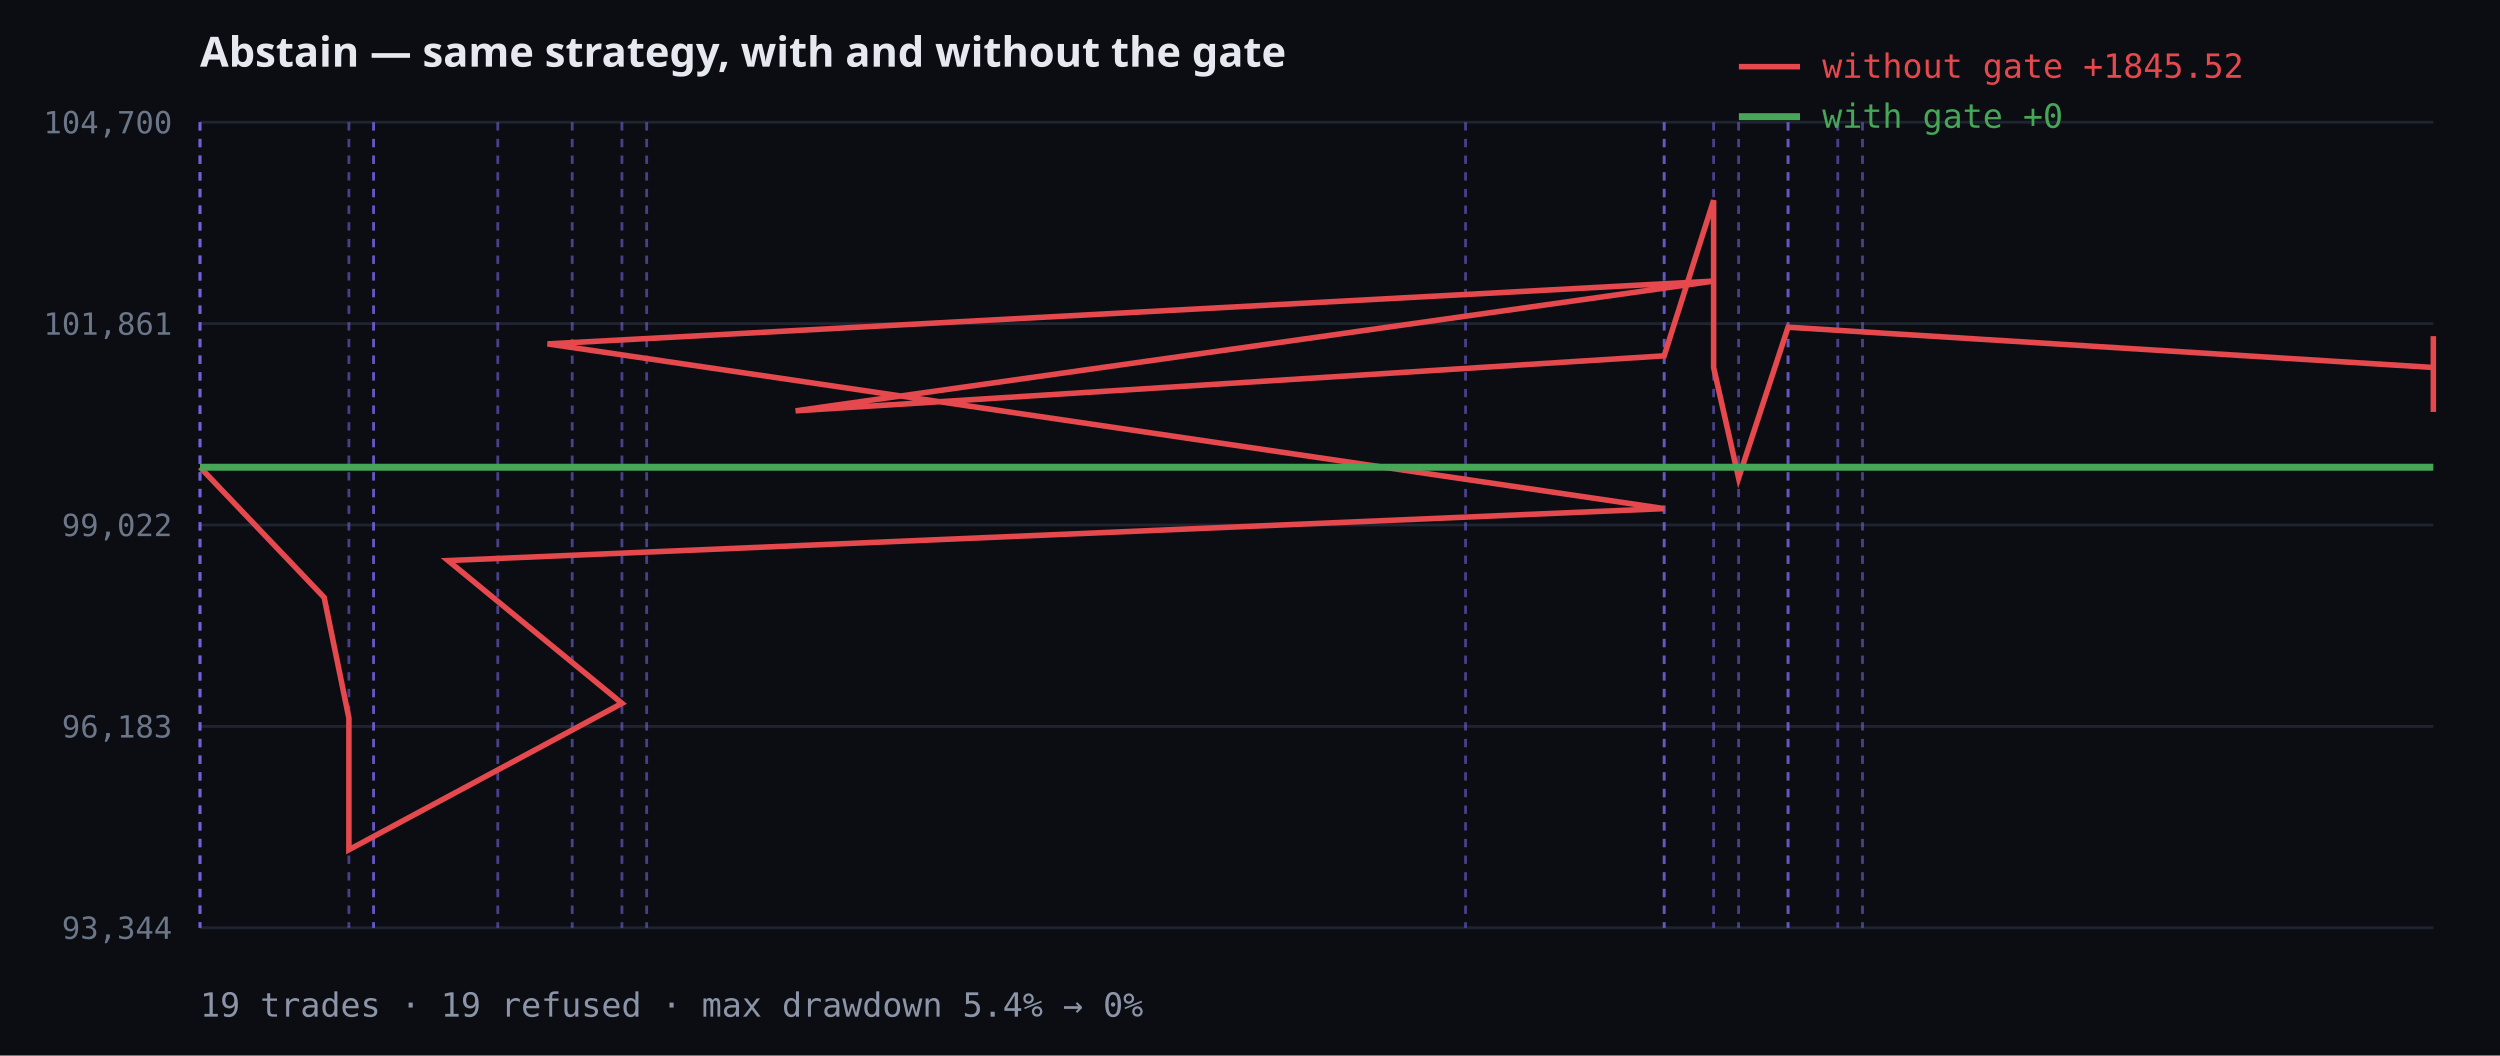
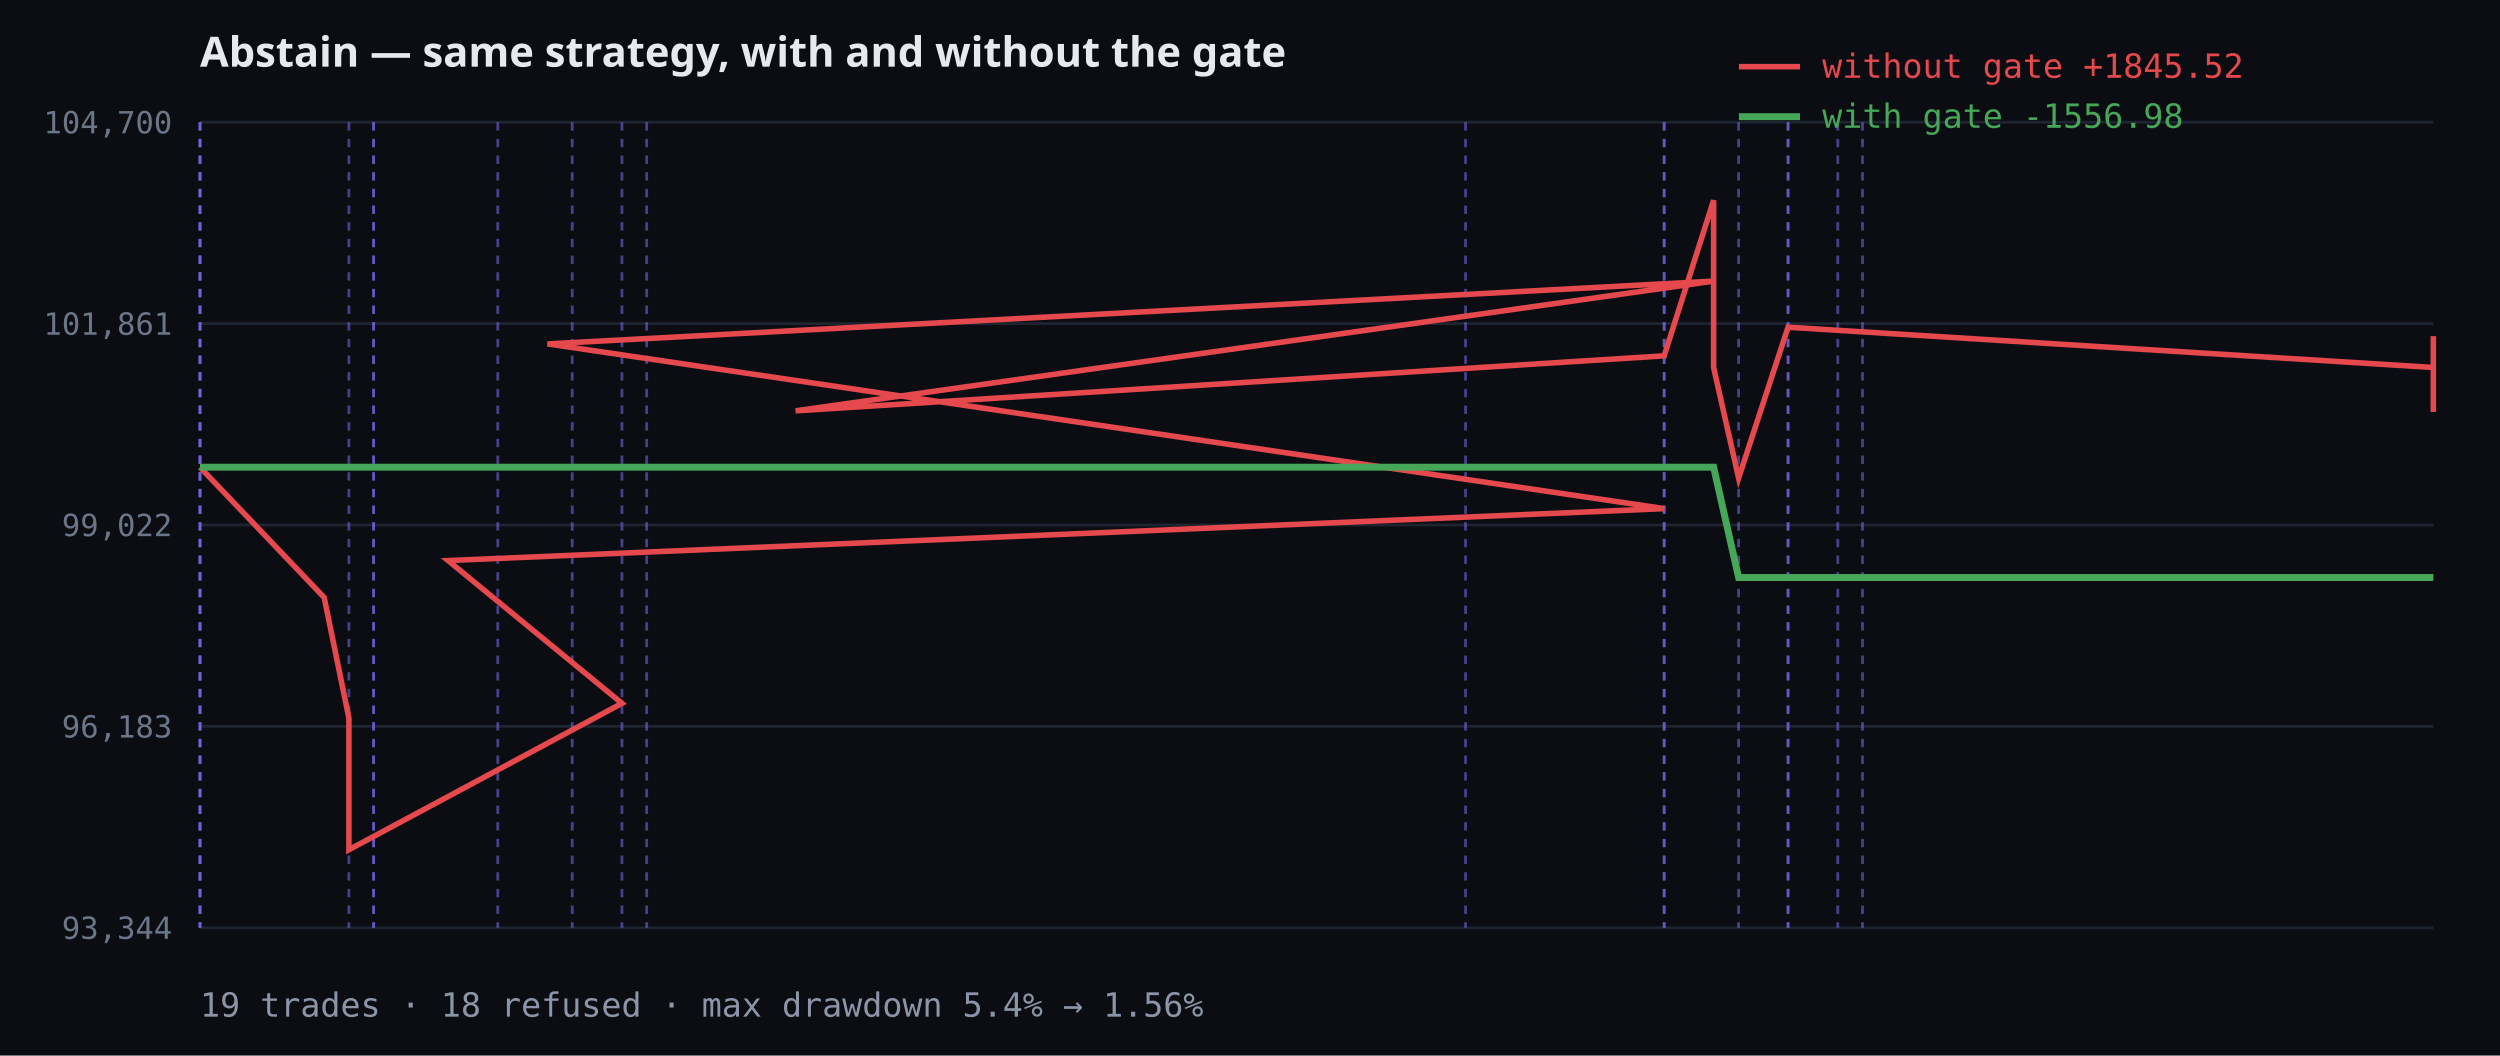
<svg xmlns="http://www.w3.org/2000/svg" viewBox="0 0 900 380" width="900" height="380" role="img" aria-label="Abstain — same strategy, with and without the gate">
  <style>
    .bg{fill:#0b0d12}
    .grid{stroke:#1e2430;stroke-width:1}
    .axis{fill:#6b7688;font:11px ui-monospace,SFMono-Regular,Menlo,monospace}
    .title{fill:#e6e9ef;font:600 15px ui-sans-serif,system-ui,sans-serif}
    .sub{fill:#8b95a7;font:12px ui-monospace,SFMono-Regular,Menlo,monospace}
    .without{fill:none;stroke:#e5484d;stroke-width:2}
    .with{fill:none;stroke:#46a758;stroke-width:2.5}
    .refusal{stroke:#7c6aef;stroke-width:1;stroke-dasharray:3 3;opacity:.55}
    .legend{font:12px ui-monospace,SFMono-Regular,Menlo,monospace}
  </style>
  <rect class="bg" width="900" height="380" />
  <text x="72" y="24" class="title">Abstain — same strategy, with and without the gate</text>
-   <text x="72" y="366" class="sub">19 trades · 19 refused · max drawdown 5.4% → 0%</text>
+   <text x="72" y="366" class="sub">19 trades · 18 refused · max drawdown 5.4% → 1.56%</text>
  <line x1="72" y1="334.0" x2="876" y2="334.0" class="grid" />
  <text x="62" y="338" class="axis" text-anchor="end">93,344</text>
  <line x1="72" y1="261.5" x2="876" y2="261.5" class="grid" />
  <text x="62" y="265.5" class="axis" text-anchor="end">96,183</text>
  <line x1="72" y1="189.0" x2="876" y2="189.0" class="grid" />
  <text x="62" y="193" class="axis" text-anchor="end">99,022</text>
  <line x1="72" y1="116.5" x2="876" y2="116.5" class="grid" />
  <text x="62" y="120.5" class="axis" text-anchor="end">101,861</text>
  <line x1="72" y1="44.0" x2="876" y2="44.0" class="grid" />
  <text x="62" y="48" class="axis" text-anchor="end">104,700</text>
  <line x1="72.0" y1="44" x2="72.0" y2="334" class="refusal" />
  <line x1="72.0" y1="44" x2="72.0" y2="334" class="refusal" />
  <line x1="72.0" y1="44" x2="72.0" y2="334" class="refusal" />
  <line x1="125.6" y1="44" x2="125.6" y2="334" class="refusal" />
  <line x1="134.5" y1="44" x2="134.5" y2="334" class="refusal" />
  <line x1="134.5" y1="44" x2="134.5" y2="334" class="refusal" />
  <line x1="179.2" y1="44" x2="179.2" y2="334" class="refusal" />
  <line x1="206.0" y1="44" x2="206.0" y2="334" class="refusal" />
  <line x1="223.9" y1="44" x2="223.9" y2="334" class="refusal" />
  <line x1="232.8" y1="44" x2="232.8" y2="334" class="refusal" />
  <line x1="527.6" y1="44" x2="527.6" y2="334" class="refusal" />
  <line x1="599.1" y1="44" x2="599.1" y2="334" class="refusal" />
  <line x1="599.1" y1="44" x2="599.1" y2="334" class="refusal" />
-   <line x1="616.9" y1="44" x2="616.9" y2="334" class="refusal" />
  <line x1="625.9" y1="44" x2="625.9" y2="334" class="refusal" />
  <line x1="643.7" y1="44" x2="643.7" y2="334" class="refusal" />
  <line x1="643.7" y1="44" x2="643.7" y2="334" class="refusal" />
  <line x1="661.6" y1="44" x2="661.6" y2="334" class="refusal" />
  <line x1="670.5" y1="44" x2="670.5" y2="334" class="refusal" />
  <path class="without" d="M72.0,168.2 L116.7,215.1 L125.6,258.5 L125.6,305.9 L223.9,253.2 L161.3,201.8 L599.1,183.1 L197.1,123.8 L616.9,101.2 L286.4,147.9 L599.1,128.1 L616.9,72.1 L616.9,91.2 L616.9,132.3 L625.9,172.1 L643.7,117.8 L876.0,132.3 L876.0,148.3 L876.0,128.9 L876.0,121.0" />
-   <path class="with" d="M72.0,168.2 L116.7,168.2 L125.6,168.2 L125.6,168.2 L223.9,168.2 L161.3,168.2 L599.1,168.2 L197.1,168.2 L616.9,168.2 L286.4,168.2 L599.1,168.2 L616.9,168.2 L616.9,168.2 L616.9,168.2 L625.9,168.2 L643.7,168.2 L876.0,168.2 L876.0,168.2 L876.0,168.2 L876.0,168.2" />
+   <path class="with" d="M72.0,168.2 L116.7,168.2 L125.6,168.2 L125.6,168.2 L223.9,168.2 L161.3,168.2 L599.1,168.2 L197.1,168.2 L616.9,168.2 L286.4,168.2 L599.1,168.2 L616.9,168.2 L616.9,168.2 L616.9,168.2 L625.9,207.9 L643.7,207.9 L876.0,207.9 L876.0,207.9 L876.0,207.9 L876.0,207.9" />
  <g class="legend" transform="translate(626,28)">
    <line x1="0" y1="-4" x2="22" y2="-4" class="without" />
    <text x="30" y="0" fill="#e5484d">without gate  +1845.52</text>
    <line x1="0" y1="14" x2="22" y2="14" class="with" />
-     <text x="30" y="18" fill="#46a758">with gate     +0</text>
+     <text x="30" y="18" fill="#46a758">with gate     -1556.98</text>
  </g>
</svg>
